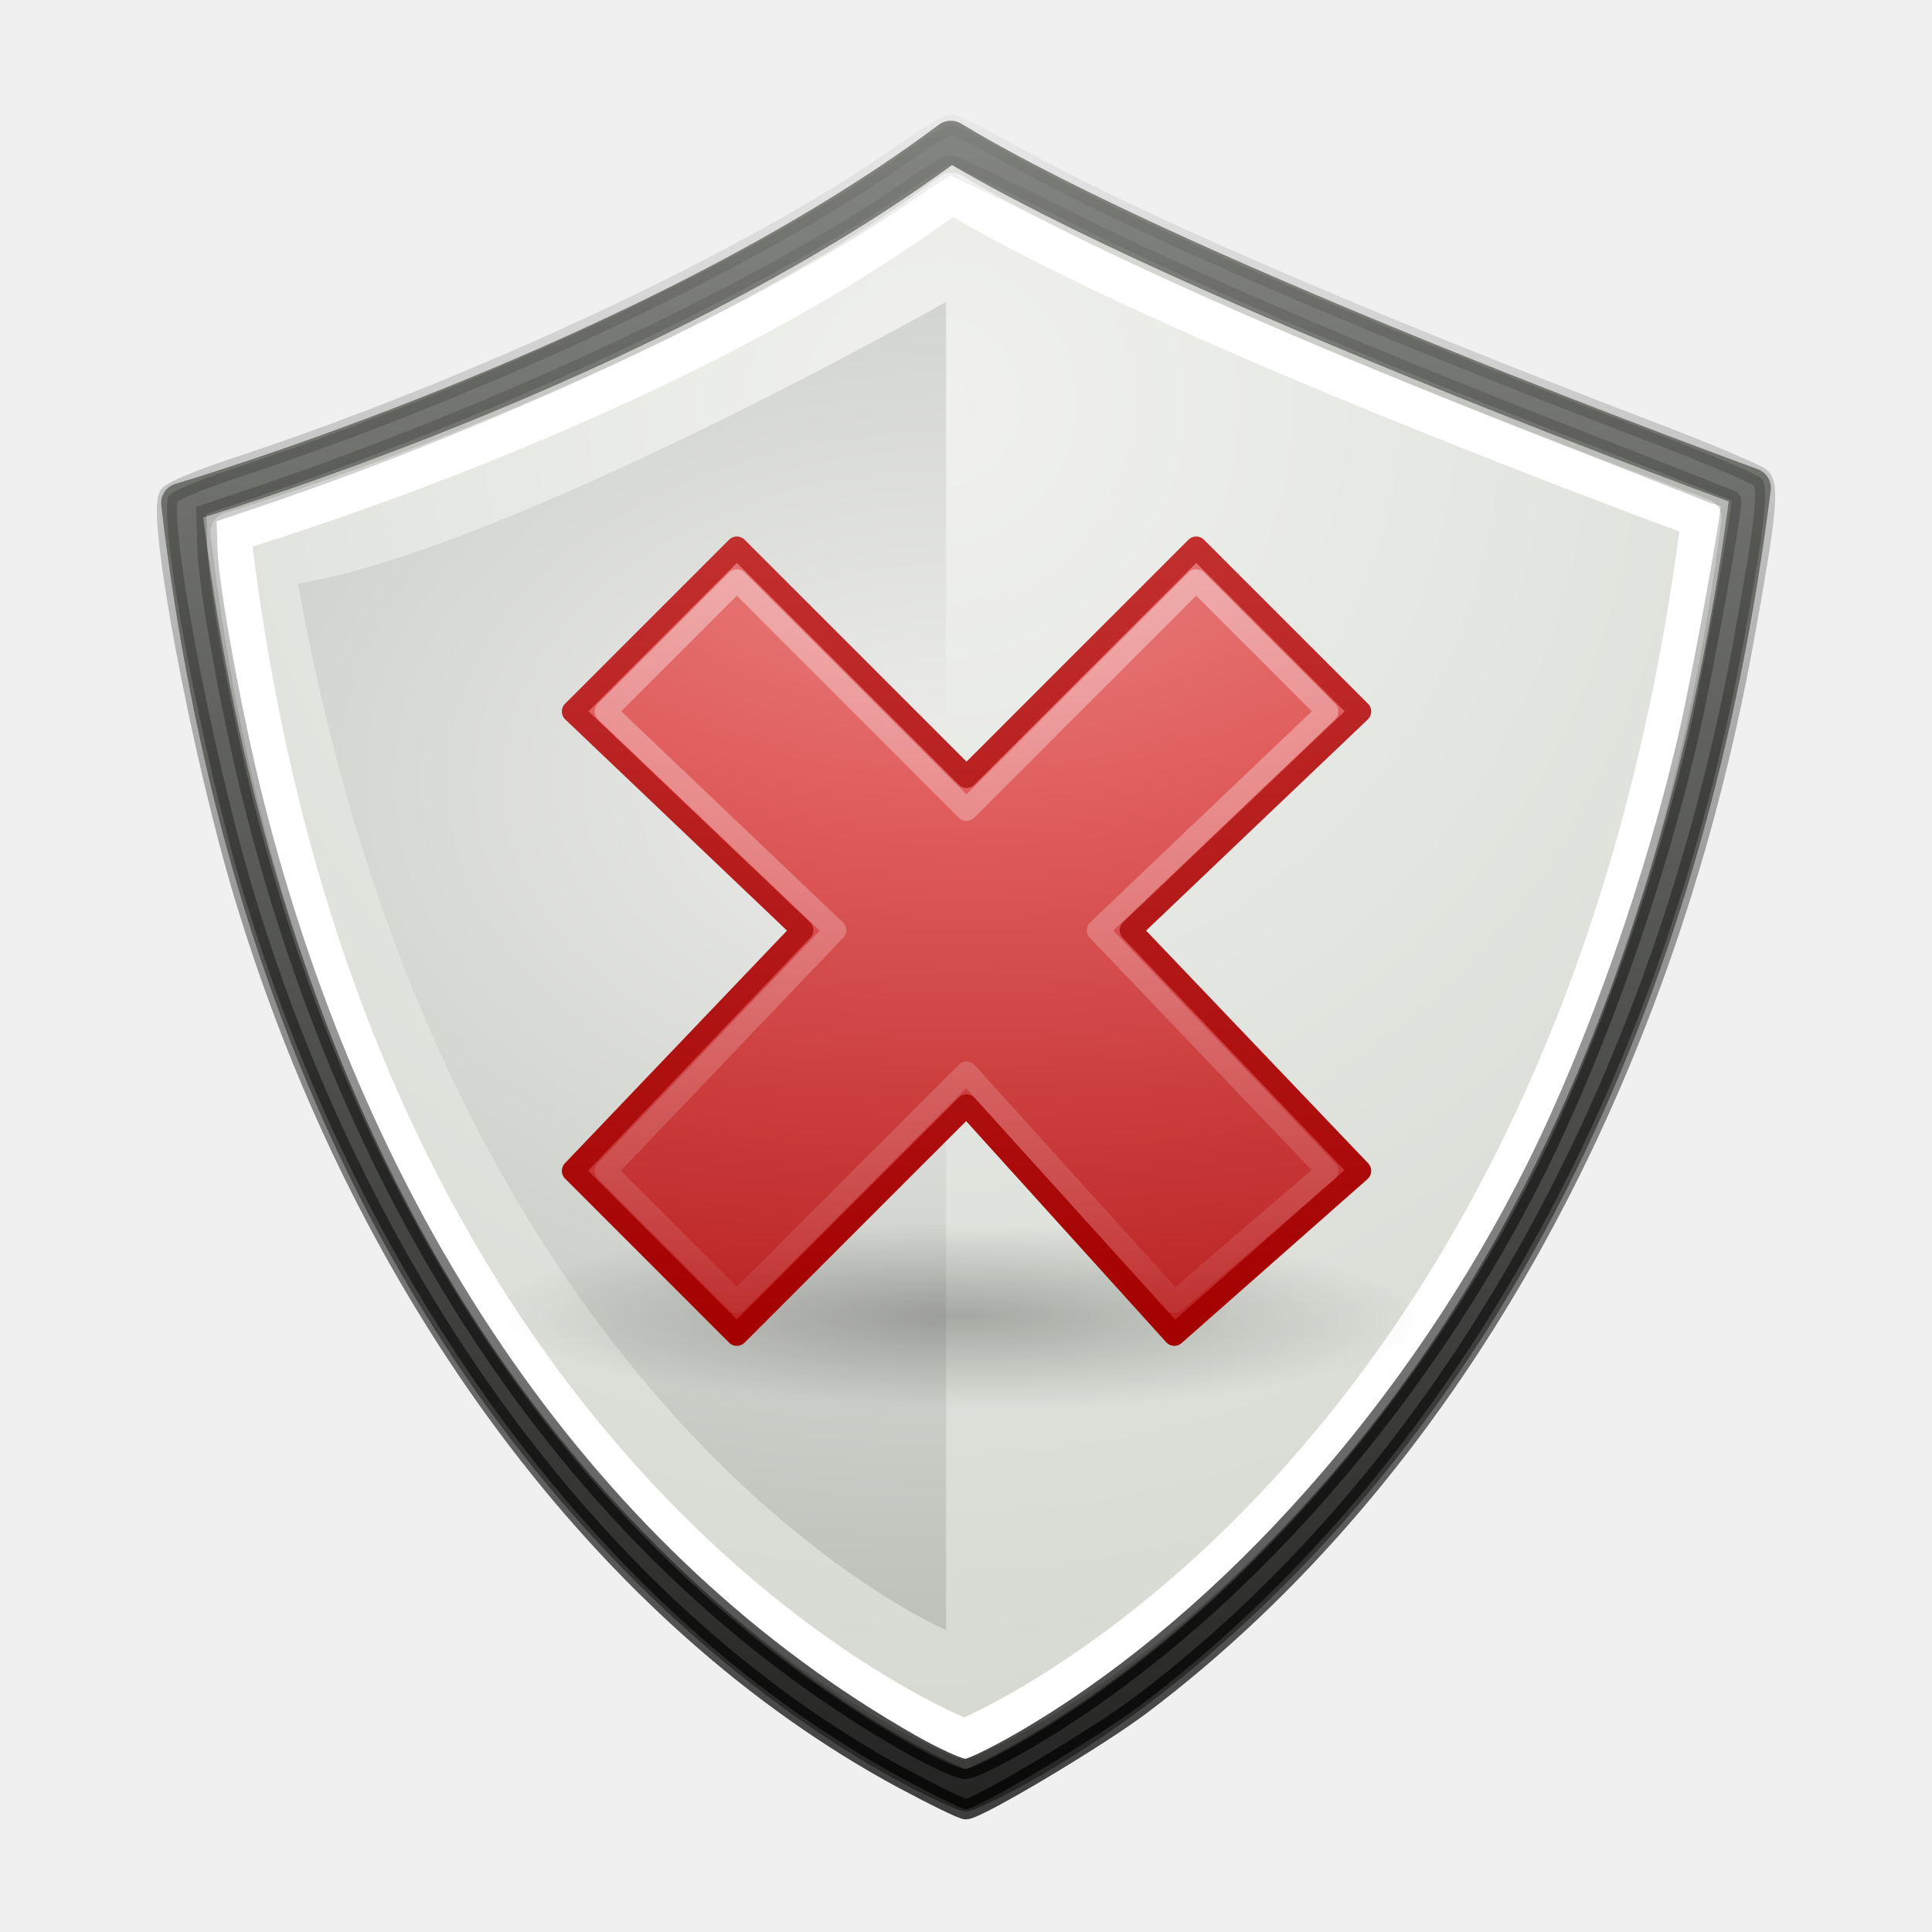
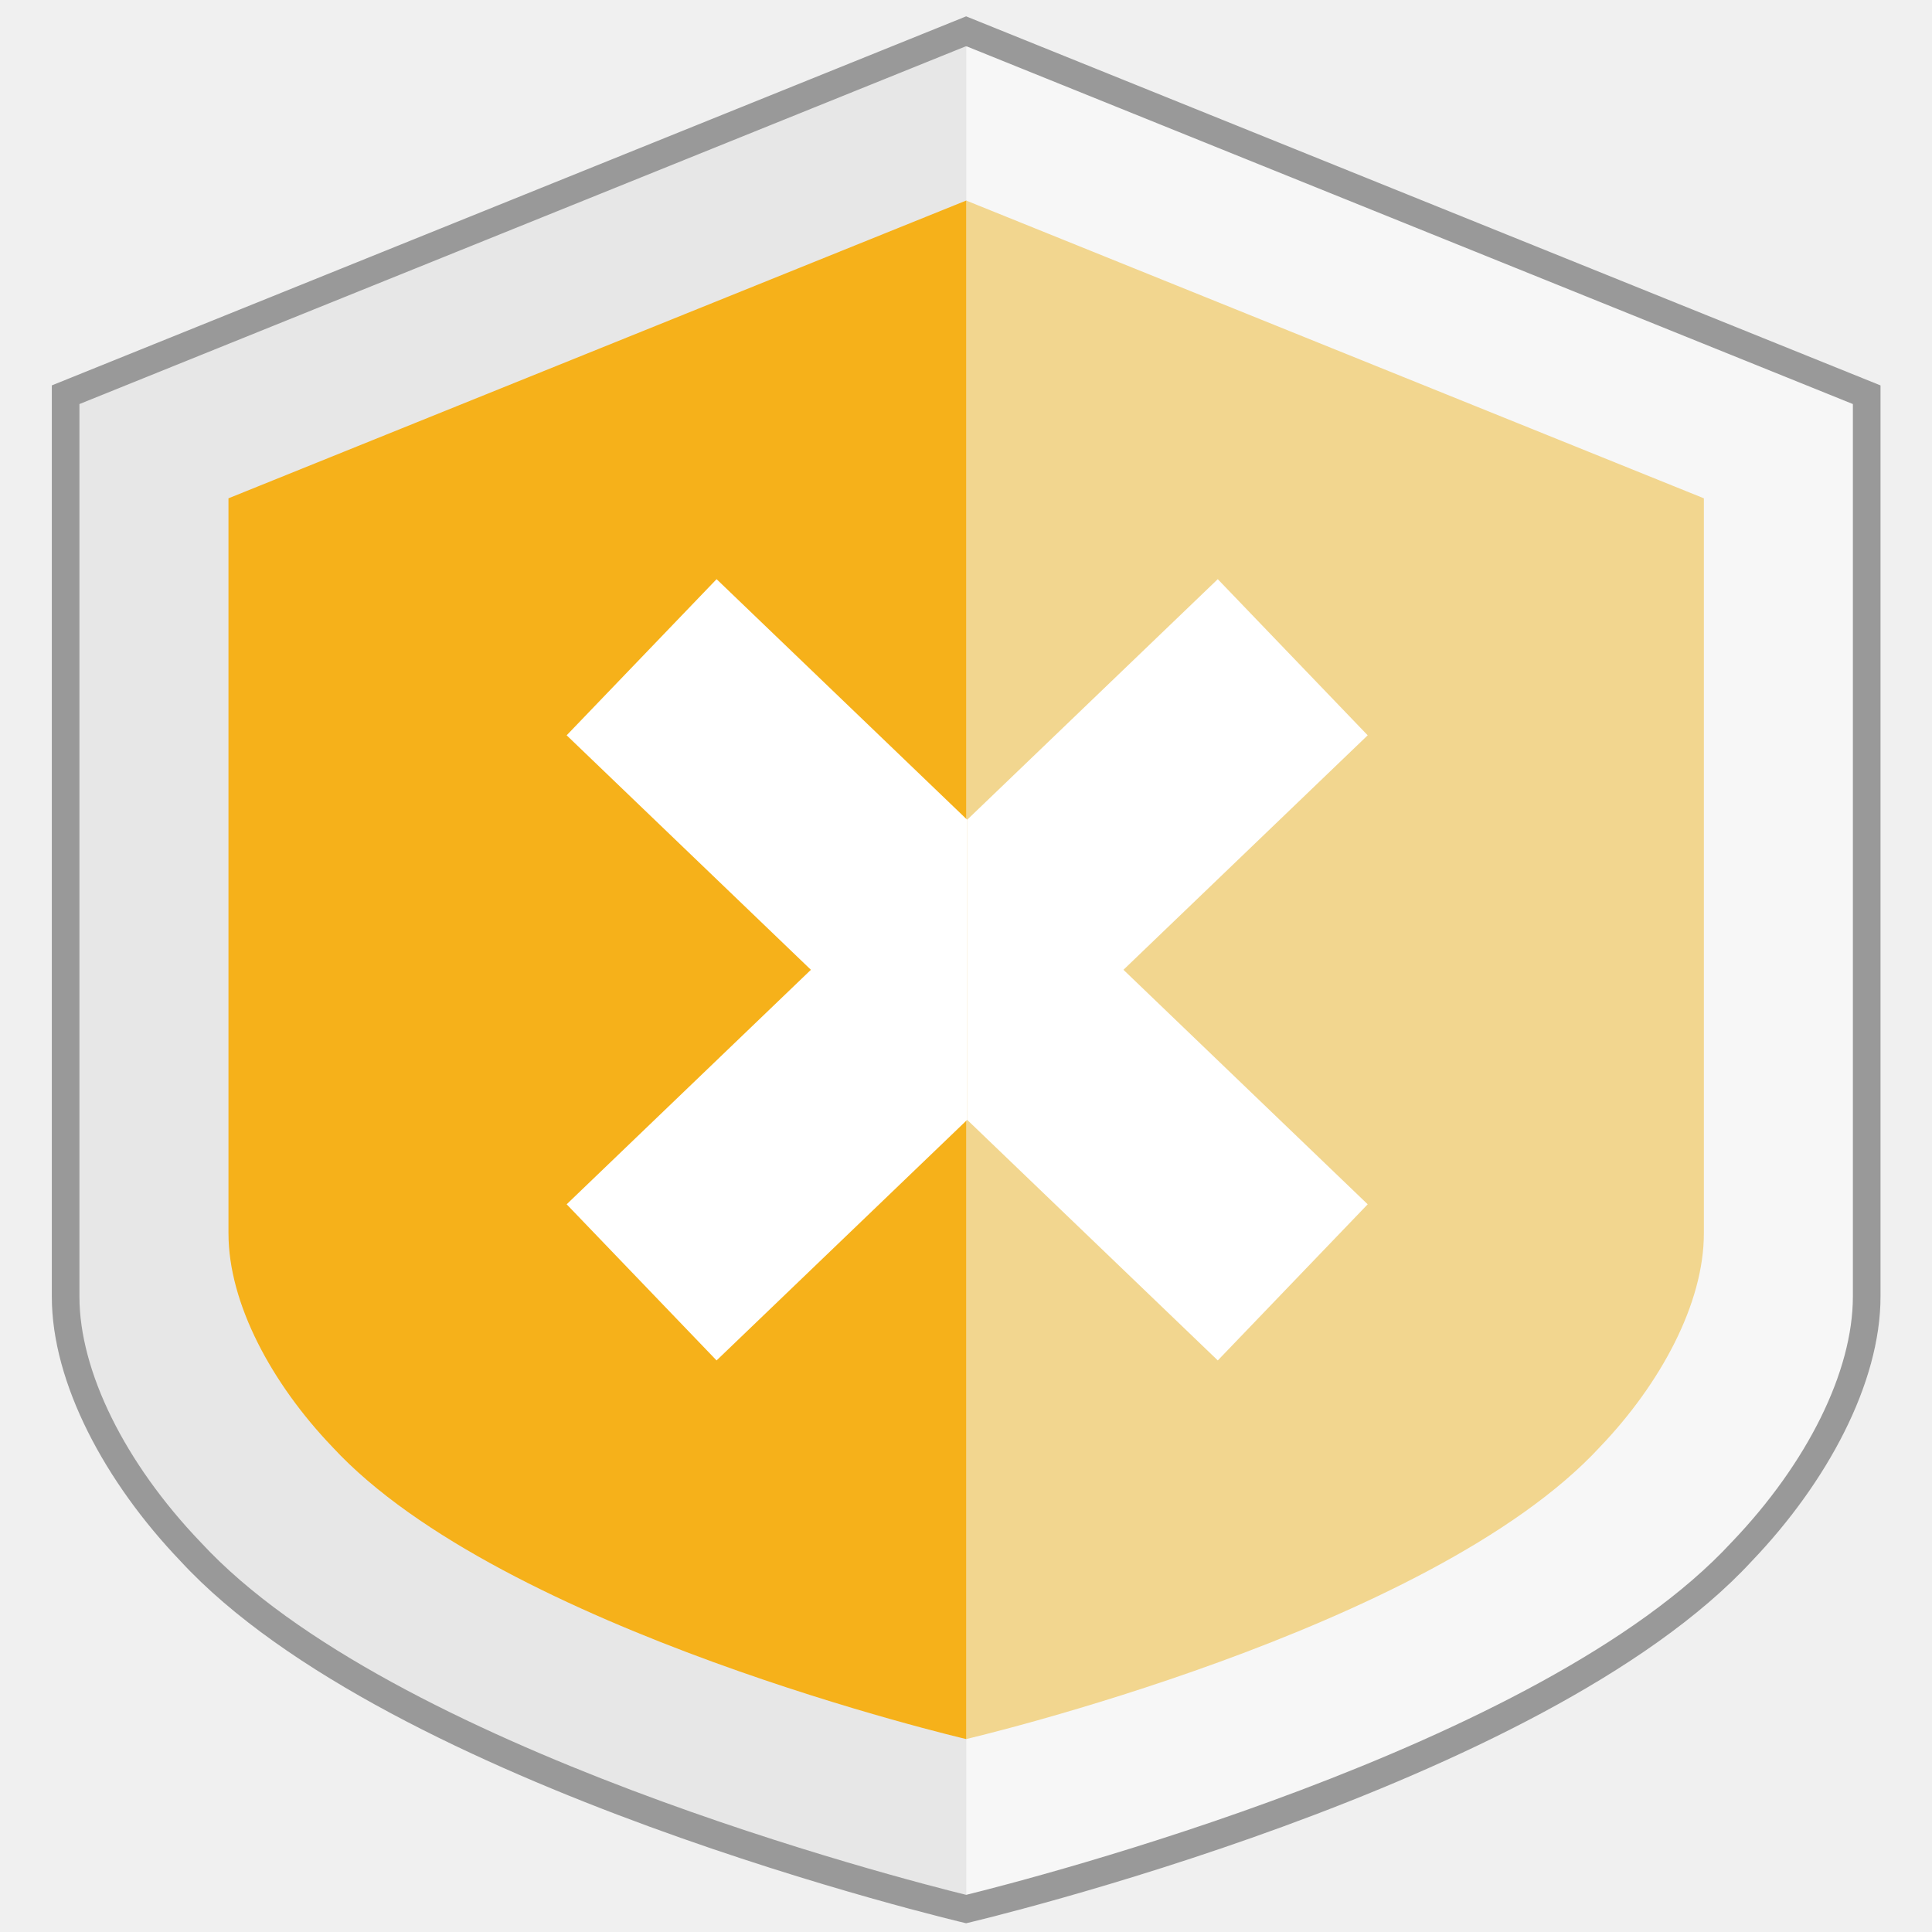
- <svg xmlns="http://www.w3.org/2000/svg" xmlns:xlink="http://www.w3.org/1999/xlink" width="48px" height="48px" id="svg7387" version="1.1">
-   <defs id="defs7389">
-     <linearGradient id="linearGradient5185">
-       <stop style="stop-color:#000000;stop-opacity:1;" offset="0" id="stop5187" />
-       <stop style="stop-color:#000000;stop-opacity:0;" offset="1" id="stop5189" />
-     </linearGradient>
-     <linearGradient id="linearGradient5177">
-       <stop style="stop-color:#000000;stop-opacity:1;" offset="0" id="stop5179" />
-       <stop style="stop-color:#000000;stop-opacity:0;" offset="1" id="stop5181" />
-     </linearGradient>
-     <radialGradient xlink:href="#linearGradient11494" id="radialGradient3213" gradientUnits="userSpaceOnUse" gradientTransform="matrix(1.341804,0,0,1.341804,-9.425986,-5.222852)" cx="27.577" cy="15.048" fx="27.577" fy="15.048" r="3.834" />
-     <linearGradient id="linearGradient11494">
-       <stop id="stop11496" offset="0" style="stop-color:#ef2929;stop-opacity:1;" />
-       <stop id="stop11498" offset="1" style="stop-color:#ef2929;stop-opacity:0;" />
-     </linearGradient>
-     <radialGradient xlink:href="#linearGradient11494" id="radialGradient3211" gradientUnits="userSpaceOnUse" gradientTransform="matrix(1.478479,0,0,1.478479,-13.1951,-7.329062)" cx="27.577" cy="15.259" fx="27.577" fy="15.259" r="3.834" />
-     <linearGradient id="linearGradient2660">
-       <stop style="stop-color:#edeeec;stop-opacity:1;" offset="0" id="stop2662" />
-       <stop style="stop-color:#babdb6;stop-opacity:1;" offset="1" id="stop2664" />
-     </linearGradient>
-     <radialGradient xlink:href="#linearGradient2660" id="radialGradient3209" gradientUnits="userSpaceOnUse" gradientTransform="matrix(4.072994,0,0,2.874492,-48.88488,-43.21542)" cx="17.62" cy="21.611" fx="17.62" fy="21.611" r="8" />
-     <linearGradient id="linearGradient15653">
-       <stop style="stop-color:#f0f1ee;stop-opacity:1;" offset="0" id="stop15655" />
-       <stop style="stop-color:#d5d9d1;stop-opacity:1;" offset="1" id="stop15657" />
-     </linearGradient>
-     <radialGradient xlink:href="#linearGradient15653" id="radialGradient3207" gradientUnits="userSpaceOnUse" gradientTransform="matrix(1.616548,0,0,1.708051,-14.02647,-8.007523)" cx="22.75" cy="10.25" fx="22.75" fy="10.25" r="19.875" />
-     <linearGradient id="linearGradient15679">
-       <stop style="stop-color:#000000;stop-opacity:1;" offset="0" id="stop15681" />
-       <stop style="stop-color:#000000;stop-opacity:0;" offset="1" id="stop15683" />
-     </linearGradient>
-     <radialGradient xlink:href="#linearGradient15679" id="radialGradient15685" cx="23.312" cy="40.938" fx="23.312" fy="40.938" r="17.188" gradientTransform="matrix(1,0,0,0.316364,0,27.98636)" gradientUnits="userSpaceOnUse" />
-     <linearGradient gradientUnits="userSpaceOnUse" y2="25.266" x2="52.123" y1="25.266" x1="8.688" id="linearGradient5341" xlink:href="#linearGradient5335" />
-     <linearGradient y2="19.776" x2="11.881" y1="37.904" x1="49.412" gradientUnits="userSpaceOnUse" id="linearGradient8174" xlink:href="#linearGradient8152" />
-     <linearGradient gradientUnits="userSpaceOnUse" y2="19.776" x2="11.881" y1="37.904" x1="49.412" id="linearGradient8158" xlink:href="#linearGradient8152" />
-     <linearGradient id="linearGradient2831">
-       <stop id="stop2833" offset="0" style="stop-color:#3465a4;stop-opacity:1;" />
-       <stop style="stop-color:#5b86be;stop-opacity:1;" offset="0.333" id="stop2855" />
-       <stop id="stop2835" offset="1" style="stop-color:#83a8d8;stop-opacity:0;" />
-     </linearGradient>
-     <linearGradient id="linearGradient3207">
-       <stop id="stop3209" offset="0" style="stop-color:#eeeeec;stop-opacity:0.471;" />
-       <stop id="stop3211" offset="1" style="stop-color:#eeeeec;stop-opacity:0;" />
-     </linearGradient>
-     <linearGradient id="linearGradient8152">
-       <stop id="stop8154" offset="0" style="stop-color:#3465a4;stop-opacity:1;" />
-       <stop style="stop-color:#4f7eba;stop-opacity:1;" offset="0.5" id="stop3174" />
-       <stop id="stop8156" offset="1" style="stop-color:#729fcf;stop-opacity:1;" />
-     </linearGradient>
-     <linearGradient id="linearGradient5313">
-       <stop style="stop-color:#99b8df;stop-opacity:1" offset="0" id="stop5315" />
-       <stop id="stop5333" offset="0.237" style="stop-color:#3969a8;stop-opacity:1;" />
-       <stop id="stop5317" offset="0.547" style="stop-color:#4f7eba;stop-opacity:1;" />
-       <stop style="stop-color:#96b6d7;stop-opacity:1" offset="0.746" id="stop5321" />
-       <stop id="stop5331" offset="0.873" style="stop-color:#a0bddc;stop-opacity:1" />
-       <stop style="stop-color:#729fcf;stop-opacity:1;" offset="1" id="stop5319" />
-     </linearGradient>
-     <linearGradient id="linearGradient5335">
-       <stop id="stop5337" offset="0" style="stop-color:#ffffff;stop-opacity:1;" />
-       <stop id="stop5339" offset="1" style="stop-color:#ffffff;stop-opacity:0;" />
-     </linearGradient>
-     <linearGradient id="linearGradient1731">
-       <stop style="stop-color:#b8d67a;stop-opacity:1" offset="0" id="stop1733" />
-       <stop style="stop-color:#789e2d;stop-opacity:1;" offset="1" id="stop1735" />
-     </linearGradient>
-     <linearGradient id="linearGradient3533">
-       <stop offset="0" style="stop-color:#729fcf;stop-opacity:1" id="stop3535" />
-       <stop offset="1" style="stop-color:#3465a4;stop-opacity:1" id="stop3545" />
-     </linearGradient>
-     <linearGradient id="linearGradient3266">
-       <stop id="stop3268" offset="0" style="stop-color:#204a87;stop-opacity:1" />
-       <stop id="stop3270" offset="1" style="stop-color:#204a87;stop-opacity:0" />
-     </linearGradient>
-     <linearGradient id="linearGradient3319">
-       <stop id="stop3321" offset="0" style="stop-color:#ffffff;stop-opacity:0;" />
-       <stop style="stop-color:#ffffff;stop-opacity:0.144;" offset="0.574" id="stop3323" />
-       <stop id="stop3325" offset="1" style="stop-color:#ffffff;stop-opacity:0;" />
-     </linearGradient>
-     <linearGradient id="linearGradient5252">
-       <stop style="stop-color:#fed496;stop-opacity:1;" offset="0" id="stop5256" />
-       <stop style="stop-color:#fcaf3e;stop-opacity:1;" offset="1" id="stop5254" />
-     </linearGradient>
-     <linearGradient id="linearGradient11223" gradientUnits="userSpaceOnUse" x1="4.191" y1="11.113" x2="47.32" y2="56.052">
-       <stop offset="0" style="stop-color:#ffffff;stop-opacity:1;" id="stop11225" />
-       <stop offset="1" style="stop-color:#ffffff;stop-opacity:0" id="stop11227" />
-     </linearGradient>
-     <linearGradient id="linearGradient3690">
-       <stop style="stop-color:white;stop-opacity:1;" offset="0" id="stop3692" />
-       <stop style="stop-color:white;stop-opacity:0.469" offset="1" id="stop3694" />
-     </linearGradient>
-     <linearGradient id="linearGradient3674">
-       <stop style="stop-color:#555753;stop-opacity:1" offset="0" id="stop3676" />
-       <stop style="stop-color:#888a85;stop-opacity:1" offset="1" id="stop3678" />
-     </linearGradient>
-     <linearGradient id="linearGradient2781">
-       <stop style="stop-color:#d3d7cf;stop-opacity:1" offset="0" id="stop2783" />
-       <stop style="stop-color:#eeeeec;stop-opacity:1" offset="1" id="stop2785" />
-     </linearGradient>
-     <linearGradient id="linearGradient51765">
-       <stop style="stop-color:#000000;stop-opacity:1" offset="0" id="stop51767" />
-       <stop style="stop-color:#000000;stop-opacity:0" offset="1" id="stop51769" />
-     </linearGradient>
-     <linearGradient id="linearGradient47870">
-       <stop style="stop-color:#000000;stop-opacity:0" offset="0" id="stop47872" />
-       <stop style="stop-color:#000000;stop-opacity:1" offset="0.5" id="stop47878" />
-       <stop style="stop-color:#000000;stop-opacity:0" offset="1" id="stop47874" />
-     </linearGradient>
-     <linearGradient id="linearGradient2378">
-       <stop style="stop-color:#ffffff;stop-opacity:1;" offset="0" id="stop2380" />
-       <stop id="stop4146" offset="0.25" style="stop-color:#fefede;stop-opacity:0.918;" />
-       <stop id="stop2386" offset="0.5" style="stop-color:#f5f328;stop-opacity:1;" />
-       <stop style="stop-color:#f5f32d;stop-opacity:0.122;" offset="1" id="stop2382" />
-     </linearGradient>
-     <radialGradient r="10.982" fy="15.747" fx="11.026" cy="15.747" cx="11.026" gradientTransform="matrix(1,0,0,0.4889336,0,8.04752)" gradientUnits="userSpaceOnUse" id="radialGradient8567" xlink:href="#linearGradient3383" />
-     <linearGradient id="linearGradient3383">
-       <stop id="stop3385" offset="0" style="stop-color:#000000;stop-opacity:1;" />
-       <stop id="stop3387" offset="1" style="stop-color:#000000;stop-opacity:0;" />
-     </linearGradient>
-     <radialGradient gradientUnits="userSpaceOnUse" gradientTransform="matrix(-0.9906918,0.9838734,-0.9873672,-0.9911854,14.34067,-13.78084)" r="15.177" fy="-3.123" fx="6.484" cy="-3.123" cx="6.484" id="radialGradient2766" xlink:href="#linearGradient2760" />
-     <linearGradient id="linearGradient2760">
-       <stop id="stop2762" offset="0" style="stop-color:#fff6aa;stop-opacity:1" />
-       <stop style="stop-color:#fce94f;stop-opacity:1" offset="0.564" id="stop1884" />
-       <stop id="stop2764" offset="1" style="stop-color:#fcaf3e;stop-opacity:1" />
-     </linearGradient>
-     <linearGradient gradientUnits="userSpaceOnUse" y2="21.047" x2="11.001" y1="-7.577" x1="11.001" id="linearGradient7955" xlink:href="#linearGradient7948" />
-     <linearGradient id="linearGradient7948">
-       <stop id="stop7950" offset="0" style="stop-color:#c4a000;stop-opacity:1;" />
-       <stop id="stop7953" offset="1" style="stop-color:#ce5c00;stop-opacity:1" />
-     </linearGradient>
-     <linearGradient gradientUnits="userSpaceOnUse" y2="20.587" x2="11" y1="-7.062" x1="11" id="linearGradient7956" xlink:href="#linearGradient7950" />
-     <linearGradient id="linearGradient7950">
-       <stop id="stop7952" offset="0" style="stop-color:#ffffff;stop-opacity:1;" />
-       <stop id="stop7954" offset="1" style="stop-color:#ffffff;stop-opacity:0;" />
-     </linearGradient>
-     <linearGradient id="linearGradient5106">
-       <stop id="stop5108" offset="0" style="stop-color:#8fb3d9;stop-opacity:1" />
-       <stop style="stop-color:#729fcf;stop-opacity:1" offset="0.253" id="stop8208" />
-       <stop id="stop8210" offset="0.683" style="stop-color:#3465a4;stop-opacity:1" />
-       <stop id="stop5110" offset="1" style="stop-color:#204a87;stop-opacity:1" />
-     </linearGradient>
-     <linearGradient id="linearGradient3811">
-       <stop style="stop-color:#204a87;stop-opacity:1" offset="0" id="stop3813" />
-       <stop style="stop-color:#3465a4;stop-opacity:1" offset="1" id="stop3815" />
-     </linearGradient>
-     <radialGradient xlink:href="#linearGradient2660" id="radialGradient2949" gradientUnits="userSpaceOnUse" gradientTransform="matrix(4.098609,0,0,2.874492,-48.71432,-42.71542)" cx="17.62" cy="21.611" fx="17.62" fy="21.611" r="8" />
-     <radialGradient xlink:href="#linearGradient15653" id="radialGradient2953" gradientUnits="userSpaceOnUse" gradientTransform="matrix(1.626715,0,0,1.708051,-13.63669,-7.507523)" cx="22.75" cy="10.25" fx="22.75" fy="10.25" r="19.875" />
-     <linearGradient xlink:href="#linearGradient5177" id="linearGradient5183" x1="24.001" y1="60.65" x2="24.001" y2="0.971" gradientUnits="userSpaceOnUse" />
-     <linearGradient xlink:href="#linearGradient5185" id="linearGradient5191" x1="24.001" y1="60.65" x2="24.001" y2="0.971" gradientUnits="userSpaceOnUse" />
-     <linearGradient id="linearGradient1731-0">
-       <stop style="stop-color:#b8d67a;stop-opacity:1" offset="0" id="stop1733-8" />
-       <stop style="stop-color:#789e2d;stop-opacity:1;" offset="1" id="stop1735-9" />
-     </linearGradient>
-     <radialGradient gradientUnits="userSpaceOnUse" gradientTransform="matrix(1,0,0,1.003289,0,-0.114001)" r="9.5" fy="34.656" fx="15.312" cy="34.656" cx="15.312" id="radialGradient3204" xlink:href="#linearGradient3198" />
-     <linearGradient id="linearGradient3198">
-       <stop id="stop3200" offset="0" style="stop-color:black;stop-opacity:1;" />
-       <stop id="stop3202" offset="1" style="stop-color:black;stop-opacity:0;" />
-     </linearGradient>
-     <radialGradient r="9.5" fy="34.656" fx="15.312" cy="34.656" cx="15.312" gradientTransform="matrix(1,0,0,1.003289,0,-0.114001)" gradientUnits="userSpaceOnUse" id="radialGradient3208" xlink:href="#linearGradient3198" />
-     <linearGradient y2="11.424" x2="12.641" y1="35.311" x1="22.965" gradientTransform="matrix(0.965926,-0.258819,0.258819,0.965926,7.28156,0.755642)" gradientUnits="userSpaceOnUse" id="linearGradient3112" xlink:href="#linearGradient2903" />
-     <linearGradient id="linearGradient2903">
-       <stop id="stop2905" offset="0" style="stop-color:#888a85;stop-opacity:1" />
-       <stop id="stop2907" offset="1" style="stop-color:#d3d7cf;stop-opacity:1" />
-     </linearGradient>
-     <linearGradient y2="52.505" x2="17.028" y1="7.871" x1="17.413" gradientTransform="matrix(0.965926,-0.258819,0.258819,0.965926,7.28156,0.755642)" gradientUnits="userSpaceOnUse" id="linearGradient3114" xlink:href="#linearGradient2911" />
-     <linearGradient id="linearGradient2911">
-       <stop id="stop2913" offset="0" style="stop-color:white;stop-opacity:1;" />
-       <stop id="stop2915" offset="1" style="stop-color:white;stop-opacity:0;" />
-     </linearGradient>
-     <radialGradient r="11.125" fy="12" fx="31" cy="12" cx="31" gradientTransform="matrix(0.977466,-0.261911,0.261911,0.977466,-2.444375,8.389657)" gradientUnits="userSpaceOnUse" id="radialGradient3116" xlink:href="#linearGradient2881" />
-     <linearGradient id="linearGradient2881">
-       <stop id="stop2883" offset="0" style="stop-color:black;stop-opacity:1;" />
-       <stop id="stop2885" offset="1" style="stop-color:black;stop-opacity:0;" />
-     </linearGradient>
-     <linearGradient y2="3.423" x2="10.211" y1="21.877" x1="21.788" gradientTransform="matrix(0.909106,-0.243594,0.243594,0.909106,8.676761,1.417073)" gradientUnits="userSpaceOnUse" id="linearGradient3118" xlink:href="#linearGradient2895" />
-     <linearGradient id="linearGradient2895">
-       <stop id="stop2897" offset="0" style="stop-color:#d3d7cf;stop-opacity:1;" />
-       <stop id="stop2899" offset="1" style="stop-color:#888a85;stop-opacity:1" />
-     </linearGradient>
-     <linearGradient y2="30.758" x2="32.567" y1="13.971" x1="16.488" gradientTransform="matrix(0.965926,-0.258819,0.258819,0.965926,-4.11682,6.729656)" gradientUnits="userSpaceOnUse" id="linearGradient3120" xlink:href="#linearGradient2859" />
-     <linearGradient id="linearGradient2859">
-       <stop id="stop2861" offset="0" style="stop-color:white;stop-opacity:1;" />
-       <stop id="stop2863" offset="1" style="stop-color:white;stop-opacity:0;" />
-     </linearGradient>
-     <linearGradient y2="5.188" x2="17.732" y1="22.795" x1="28.357" gradientTransform="matrix(0.965926,-0.258819,0.258819,0.965926,-4.116824,6.729647)" gradientUnits="userSpaceOnUse" id="linearGradient3122" xlink:href="#linearGradient2892" />
-     <linearGradient id="linearGradient2892">
-       <stop id="stop2894" offset="0" style="stop-color:white;stop-opacity:1;" />
-       <stop id="stop2896" offset="1" style="stop-color:white;stop-opacity:0;" />
-     </linearGradient>
-     <linearGradient y2="11.424" x2="12.641" y1="35.311" x1="22.965" gradientTransform="matrix(0.965926,-0.258819,0.258819,0.965926,7.28156,0.755642)" gradientUnits="userSpaceOnUse" id="linearGradient3124" xlink:href="#linearGradient2903" />
-     <linearGradient y2="52.505" x2="17.028" y1="7.871" x1="17.413" gradientTransform="matrix(0.965926,-0.258819,0.258819,0.965926,7.28156,0.755642)" gradientUnits="userSpaceOnUse" id="linearGradient3126" xlink:href="#linearGradient2911" />
-     <radialGradient r="11.125" fy="12" fx="31" cy="12" cx="31" gradientTransform="matrix(0.977466,-0.261911,0.261911,0.977466,-2.444375,8.389657)" gradientUnits="userSpaceOnUse" id="radialGradient3128" xlink:href="#linearGradient2881" />
-     <linearGradient y2="3.423" x2="10.211" y1="21.877" x1="21.788" gradientTransform="matrix(0.909106,-0.243594,0.243594,0.909106,8.676761,1.417073)" gradientUnits="userSpaceOnUse" id="linearGradient3130" xlink:href="#linearGradient2895" />
-     <linearGradient y2="30.758" x2="32.567" y1="13.971" x1="16.488" gradientTransform="matrix(0.965926,-0.258819,0.258819,0.965926,-4.11682,6.729656)" gradientUnits="userSpaceOnUse" id="linearGradient3132" xlink:href="#linearGradient2859" />
-     <linearGradient y2="5.188" x2="17.732" y1="22.795" x1="28.357" gradientTransform="matrix(0.965926,-0.258819,0.258819,0.965926,-4.116824,6.729647)" gradientUnits="userSpaceOnUse" id="linearGradient3134" xlink:href="#linearGradient2892" />
-     <linearGradient y2="42.564" x2="26.737" y1="29.88" x1="14.496" gradientTransform="translate(-3,1)" gradientUnits="userSpaceOnUse" id="linearGradient3191" xlink:href="#linearGradient2895" />
-     <linearGradient y2="44.062" x2="30.438" y1="31.062" x1="14.375" gradientUnits="userSpaceOnUse" id="linearGradient3171" xlink:href="#linearGradient2892" />
-     <radialGradient r="8.688" fy="34.5" fx="42.5" cy="34.5" cx="42.5" gradientTransform="matrix(1,0,0,0.996403,-26,1.1241)" gradientUnits="userSpaceOnUse" id="radialGradient3187" xlink:href="#linearGradient3025" />
-     <linearGradient id="linearGradient3025">
-       <stop id="stop3027" offset="0" style="stop-color:black;stop-opacity:1;" />
-       <stop id="stop3029" offset="1" style="stop-color:black;stop-opacity:0;" />
-     </linearGradient>
-     <linearGradient y2="37.128" x2="22.053" y1="30.676" x1="16.794" gradientTransform="translate(-3,1)" gradientUnits="userSpaceOnUse" id="linearGradient3184" xlink:href="#linearGradient2903" />
-     <linearGradient y2="30.901" x2="17.449" y1="36.825" x1="20.807" gradientUnits="userSpaceOnUse" id="linearGradient3177" xlink:href="#linearGradient3071" />
-     <linearGradient id="linearGradient3071">
-       <stop id="stop3073" offset="0" style="stop-color:#eeeeec;stop-opacity:1;" />
-       <stop id="stop3075" offset="1" style="stop-color:#eeeeec;stop-opacity:0;" />
-     </linearGradient>
-     <linearGradient y2="31.111" x2="23.032" y1="36.68" x1="17.66" gradientUnits="userSpaceOnUse" id="linearGradient3179" xlink:href="#linearGradient3065" />
-     <linearGradient id="linearGradient3065">
-       <stop id="stop3067" offset="0" style="stop-color:#eeeeec;stop-opacity:1;" />
-       <stop id="stop3069" offset="1" style="stop-color:#eeeeec;stop-opacity:0;" />
-     </linearGradient>
-     <linearGradient y2="31.111" x2="23.032" y1="36.68" x1="17.66" gradientUnits="userSpaceOnUse" id="linearGradient3109" xlink:href="#linearGradient3065" />
-     <radialGradient r="10.319" fy="35.127" fx="23.071" cy="35.127" cx="23.071" gradientTransform="matrix(0.914812,0.01265023,-0.00821502,0.213562,2.253914,27.18889)" gradientUnits="userSpaceOnUse" id="radialGradient2177" xlink:href="#linearGradient2091" />
-     <linearGradient id="linearGradient2091">
-       <stop id="stop2093" offset="0" style="stop-color:#000000;stop-opacity:1;" />
-       <stop id="stop2095" offset="1" style="stop-color:#000000;stop-opacity:0;" />
-     </linearGradient>
-     <radialGradient gradientUnits="userSpaceOnUse" gradientTransform="matrix(-2.1314195e-8,2.547912,-4.884158,-2.2328085e-8,144.1641,-10.7481)" r="18.5" fy="24.5" fx="6.573" cy="24.5" cx="6.573" id="radialGradient7958" xlink:href="#linearGradient3165" />
-     <linearGradient id="linearGradient3165">
-       <stop id="stop3167" offset="0" style="stop-color:#e78181;stop-opacity:1" />
-       <stop style="stop-color:#e15f5f;stop-opacity:1" offset="0.25" id="stop8599" />
-       <stop id="stop8601" offset="0.68" style="stop-color:#c22f2f;stop-opacity:1" />
-       <stop id="stop3169" offset="1" style="stop-color:#a40000;stop-opacity:1" />
-     </linearGradient>
-     <linearGradient gradientUnits="userSpaceOnUse" y2="43" x2="23.1" y1="6" x1="23.173" id="linearGradient7961" xlink:href="#linearGradient7955-8" />
-     <linearGradient id="linearGradient7955-8">
-       <stop id="stop7957" offset="0" style="stop-color:#c22f2f;stop-opacity:1" />
-       <stop id="stop7959" offset="1" style="stop-color:#a40000;stop-opacity:1" />
-     </linearGradient>
-     <linearGradient y2="36.297" x2="12.718" y1="17.042" x1="31.972" gradientTransform="matrix(1.049476,-1.049476,1.049476,1.049476,-26.93909,23.1693)" gradientUnits="userSpaceOnUse" id="linearGradient2181" xlink:href="#linearGradient7916" />
-     <linearGradient id="linearGradient7916">
-       <stop id="stop7918" offset="0" style="stop-color:#ffffff;stop-opacity:1;" />
-       <stop id="stop7920" offset="1" style="stop-color:#ffffff;stop-opacity:0" />
-     </linearGradient>
-     <linearGradient y2="36.297" x2="12.718" y1="17.042" x1="31.972" gradientTransform="matrix(1.049476,-1.049476,1.049476,1.049476,-26.93909,23.1693)" gradientUnits="userSpaceOnUse" id="linearGradient3005" xlink:href="#linearGradient7916" />
-   </defs>
-   <g id="layer1">
-     <g id="g3215" transform="translate(-1.5095767e-4,0)">
-       <path id="path15651" d="M 23.623,3.5 C 16.175,9.077 4.503,12.5 4.503,12.5 7.522,38.25 24,44.5 24,44.5 c 0,0 16.226,-6.5 19.497,-32.375 0,0 -14.088,-5.125 -19.874,-8.625 z" style="fill:url(#radialGradient2953);fill-opacity:1;fill-rule:nonzero;stroke:#888a85;stroke-width:1;stroke-linecap:round;stroke-linejoin:round;stroke-miterlimit:4;stroke-opacity:1;stroke-dasharray:none;stroke-dashoffset:0;marker:none;visibility:visible;display:block;overflow:visible" />
-       <path style="fill:none;stroke:#ffffff;stroke-width:1;stroke-linecap:round;stroke-linejoin:round;stroke-miterlimit:4;stroke-opacity:1;stroke-dasharray:none;stroke-dashoffset:0;marker:none;visibility:visible;display:block;overflow:visible" d="M 23.646,4.789 C 16.667,10.015 5.729,13.223 5.729,13.223 8.558,37.354 23.96,43.211 23.96,43.211 c 0,0 15.245,-6.091 18.31,-30.339 0,0 -13.202,-4.803 -18.624,-8.083 z" id="path15665" />
-       <path id="path15667" d="m 23.505,7.5 0,33 c 0,0 -12.396,-5.259 -16.101,-26 5.283,-0.875 16.101,-7 16.101,-7 z" style="fill:url(#radialGradient2949);fill-opacity:1;fill-rule:nonzero;stroke:none;stroke-width:1;marker:none;visibility:visible;display:block;overflow:visible" />
-       <path style="fill:url(#linearGradient5183);fill-opacity:1;stroke:url(#linearGradient5191);stroke-opacity:1;stroke-width:0.5;stroke-miterlimit:4;stroke-dasharray:none" d="M 22.453,44.202 C 15.073,40.23 9.058,32.167 6.066,22.24 4.994,18.68 3.875,12.703 4.207,12.303 4.293,12.199 4.986,11.909 5.746,11.658 11.902,9.632 18.69,6.449 22.365,3.865 c 0.601,-0.423 1.171,-0.768 1.266,-0.768 0.095,0 0.728,0.312 1.407,0.693 3.001,1.686 8.627,4.126 16.024,6.951 1.373,0.524 2.582,1.036 2.687,1.136 0.21,0.202 0.13,0.966 -0.421,4.005 -2.042,11.257 -7.435,20.786 -14.984,26.478 -1.079,0.813 -4.069,2.595 -4.349,2.592 -0.083,-0.001 -0.776,-0.339 -1.54,-0.75 l 0,0 z m 3.297,-1.141 c 4.861,-2.927 9.497,-8.168 12.417,-14.036 1.535,-3.085 3.006,-7.285 3.826,-10.929 0.346,-1.538 1.079,-5.607 1.019,-5.661 -0.015,-0.013 -1.795,-0.714 -3.956,-1.557 C 33.673,8.779 29.631,7.04 26.424,5.443 24.937,4.703 23.671,4.097 23.61,4.097 c -0.061,0 -0.515,0.282 -1.01,0.627 -3.554,2.475 -10.162,5.58 -16.257,7.638 l -1.214,0.41 0.022,0.843 c 0.025,0.953 0.603,4.13 1.139,6.268 2.675,10.661 8.457,18.963 16.326,23.445 0.596,0.34 1.212,0.619 1.368,0.622 0.156,0.002 0.951,-0.397 1.767,-0.888 l 0,0 z" id="path3727" transform="translate(1.5095767e-4,0)" />
-       <g id="layer1-7" transform="matrix(0.5434783,0,0,0.5434783,10.69805,10.06797)">
-         <path transform="matrix(2.228825,0,0,1.919048,-27.1713,-25.50528)" d="m 33.278,34.941 c 0,1.281 -4.62,2.32 -10.319,2.32 -5.699,0 -10.319,-1.039 -10.319,-2.32 0,-1.281 4.62,-2.32 10.319,-2.32 5.699,0 10.319,1.039 10.319,2.32 z" id="path1361" style="opacity:0.256;fill:url(#radialGradient2177);fill-opacity:1;stroke:none" />
-         <path id="text1314" d="m 42.5,35 -10.5,-11 10.5,-10 L 35,6.5 24.5,17 14,6.5 6.5,14 l 10.5,10 -10.5,11 7.5,7.5 10.5,-10.5 9.5,10.5 L 42.5,35 z" style="font-size:59.901px;font-style:normal;font-variant:normal;font-weight:bold;font-stretch:normal;text-align:start;line-height:125%;writing-mode:lr-tb;text-anchor:start;fill:url(#radialGradient7958);fill-opacity:1;stroke:url(#linearGradient7961);stroke-width:1;stroke-linecap:butt;stroke-linejoin:round;stroke-miterlimit:4;stroke-opacity:1;stroke-dasharray:none;font-family:Bitstream Vera Sans" />
-         <path id="path7076" d="m 41,35 -10.5,-11 10.5,-10 -6,-6 L 24.5,18.5 14,8 8,14 l 10.5,10 -10.5,11 6,6 10.5,-10.5 L 34,41 41,35 z" style="font-size:59.901px;font-style:normal;font-variant:normal;font-weight:bold;font-stretch:normal;text-align:start;line-height:125%;writing-mode:lr-tb;text-anchor:start;opacity:0.4;fill:none;stroke:url(#linearGradient3005);stroke-width:1;stroke-linecap:butt;stroke-linejoin:round;stroke-miterlimit:4;stroke-opacity:1;stroke-dasharray:none;font-family:Bitstream Vera Sans" />
-       </g>
-     </g>
+ <svg xmlns="http://www.w3.org/2000/svg" version="1.1" id="Layer_1" x="0px" y="0px" width="209.76px" height="209.76px" viewBox="0 0 209.76 209.76" enable-background="new 0 0 209.76 209.76" xml:space="preserve">
+   <g>
+     <path fill="#F7F7F7" d="M204.17,140.773c0,9.422-5.82,20.203-13.977,28.723c-22.828,24.738-85.303,39.316-85.303,39.316V1.772   l99.279,40.072V140.773z" />
+     <path fill="#E7E7E7" d="M5.627,140.773c0,9.422,5.82,20.203,13.977,28.723c22.828,24.738,85.303,39.316,85.303,39.316V1.772   L5.627,41.844V140.773z" />
+   </g>
+   <path fill="#999999" d="M104.949,5.032l96.221,38.837v96.905c0,8.09-4.913,18.051-13.144,26.648l-0.019,0.02l-0.02,0.02  c-20.611,22.338-76.297,36.59-83.09,38.264c-6.793-1.674-62.479-15.926-83.09-38.264l-0.02-0.02l-0.019-0.02  c-8.23-8.598-13.144-18.559-13.144-26.648V43.869l96.221-38.837l0.051,0.021L104.949,5.032 M104.906,1.772l-0.008,0.004  l-0.008-0.004v0.007L5.627,41.844v98.929c0,9.422,5.82,20.203,13.977,28.723c22.705,24.605,84.621,39.156,85.287,39.313v0.004  l0.008-0.002c0.001,0,0.008,0.002,0.008,0.002v-0.004c0.666-0.156,62.582-14.707,85.287-39.313  c8.156-8.52,13.977-19.301,13.977-28.723V41.844L104.906,1.779V1.772L104.906,1.772z" />
+   <path fill="#F2D68F" d="M184.991,133.918c0,7.602-4.696,16.301-11.275,23.174c-18.418,19.959-68.822,31.721-68.822,31.721V21.772  l80.098,32.33V133.918z" />
+   <path fill="#F6B11A" d="M24.807,133.918c0,7.602,4.696,16.301,11.275,23.174c18.418,19.959,68.823,31.721,68.823,31.721V21.772  l-80.099,32.33V133.918z" />
+   <g>
+     <polygon fill="#FFFFFF" points="148.492,79.833 132.215,62.881 105.008,89.002 104.99,88.985 104.99,121.599 105.008,121.582    132.217,147.704 148.492,130.752 121.975,105.292  " />
+     <polygon fill="#FFFFFF" points="77.801,62.881 61.523,79.833 88.041,105.292 61.523,130.752 77.799,147.704 104.99,121.599    104.99,88.985  " />
  </g>
</svg>
